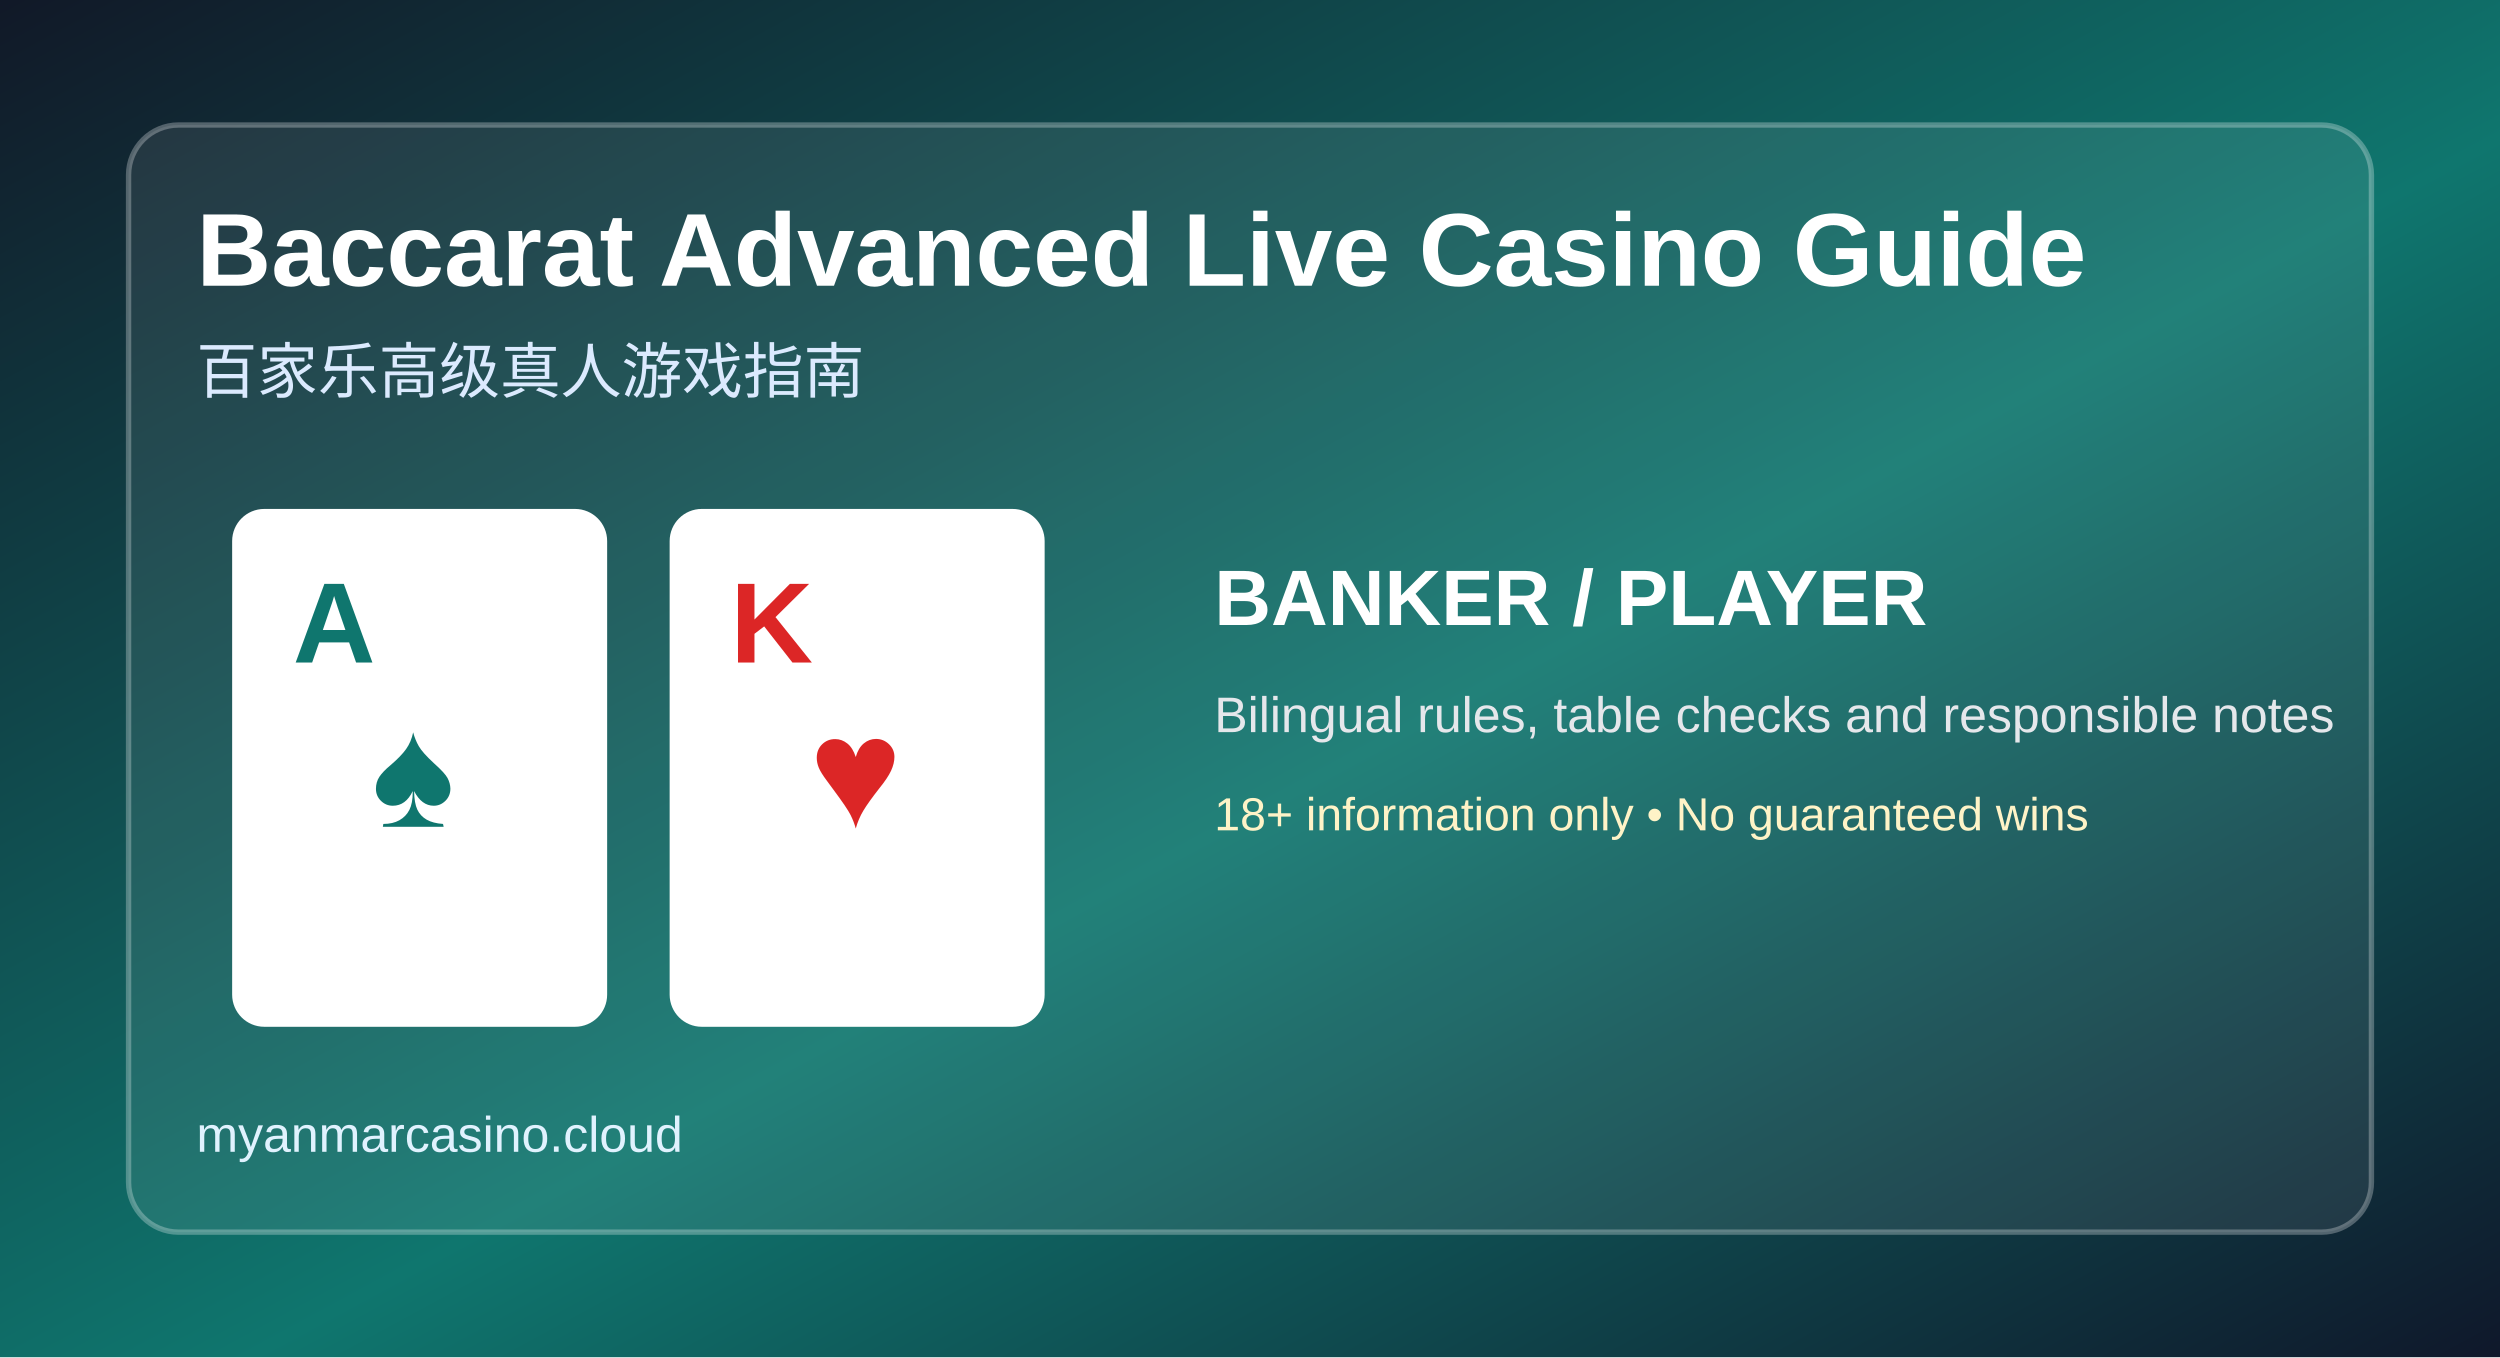
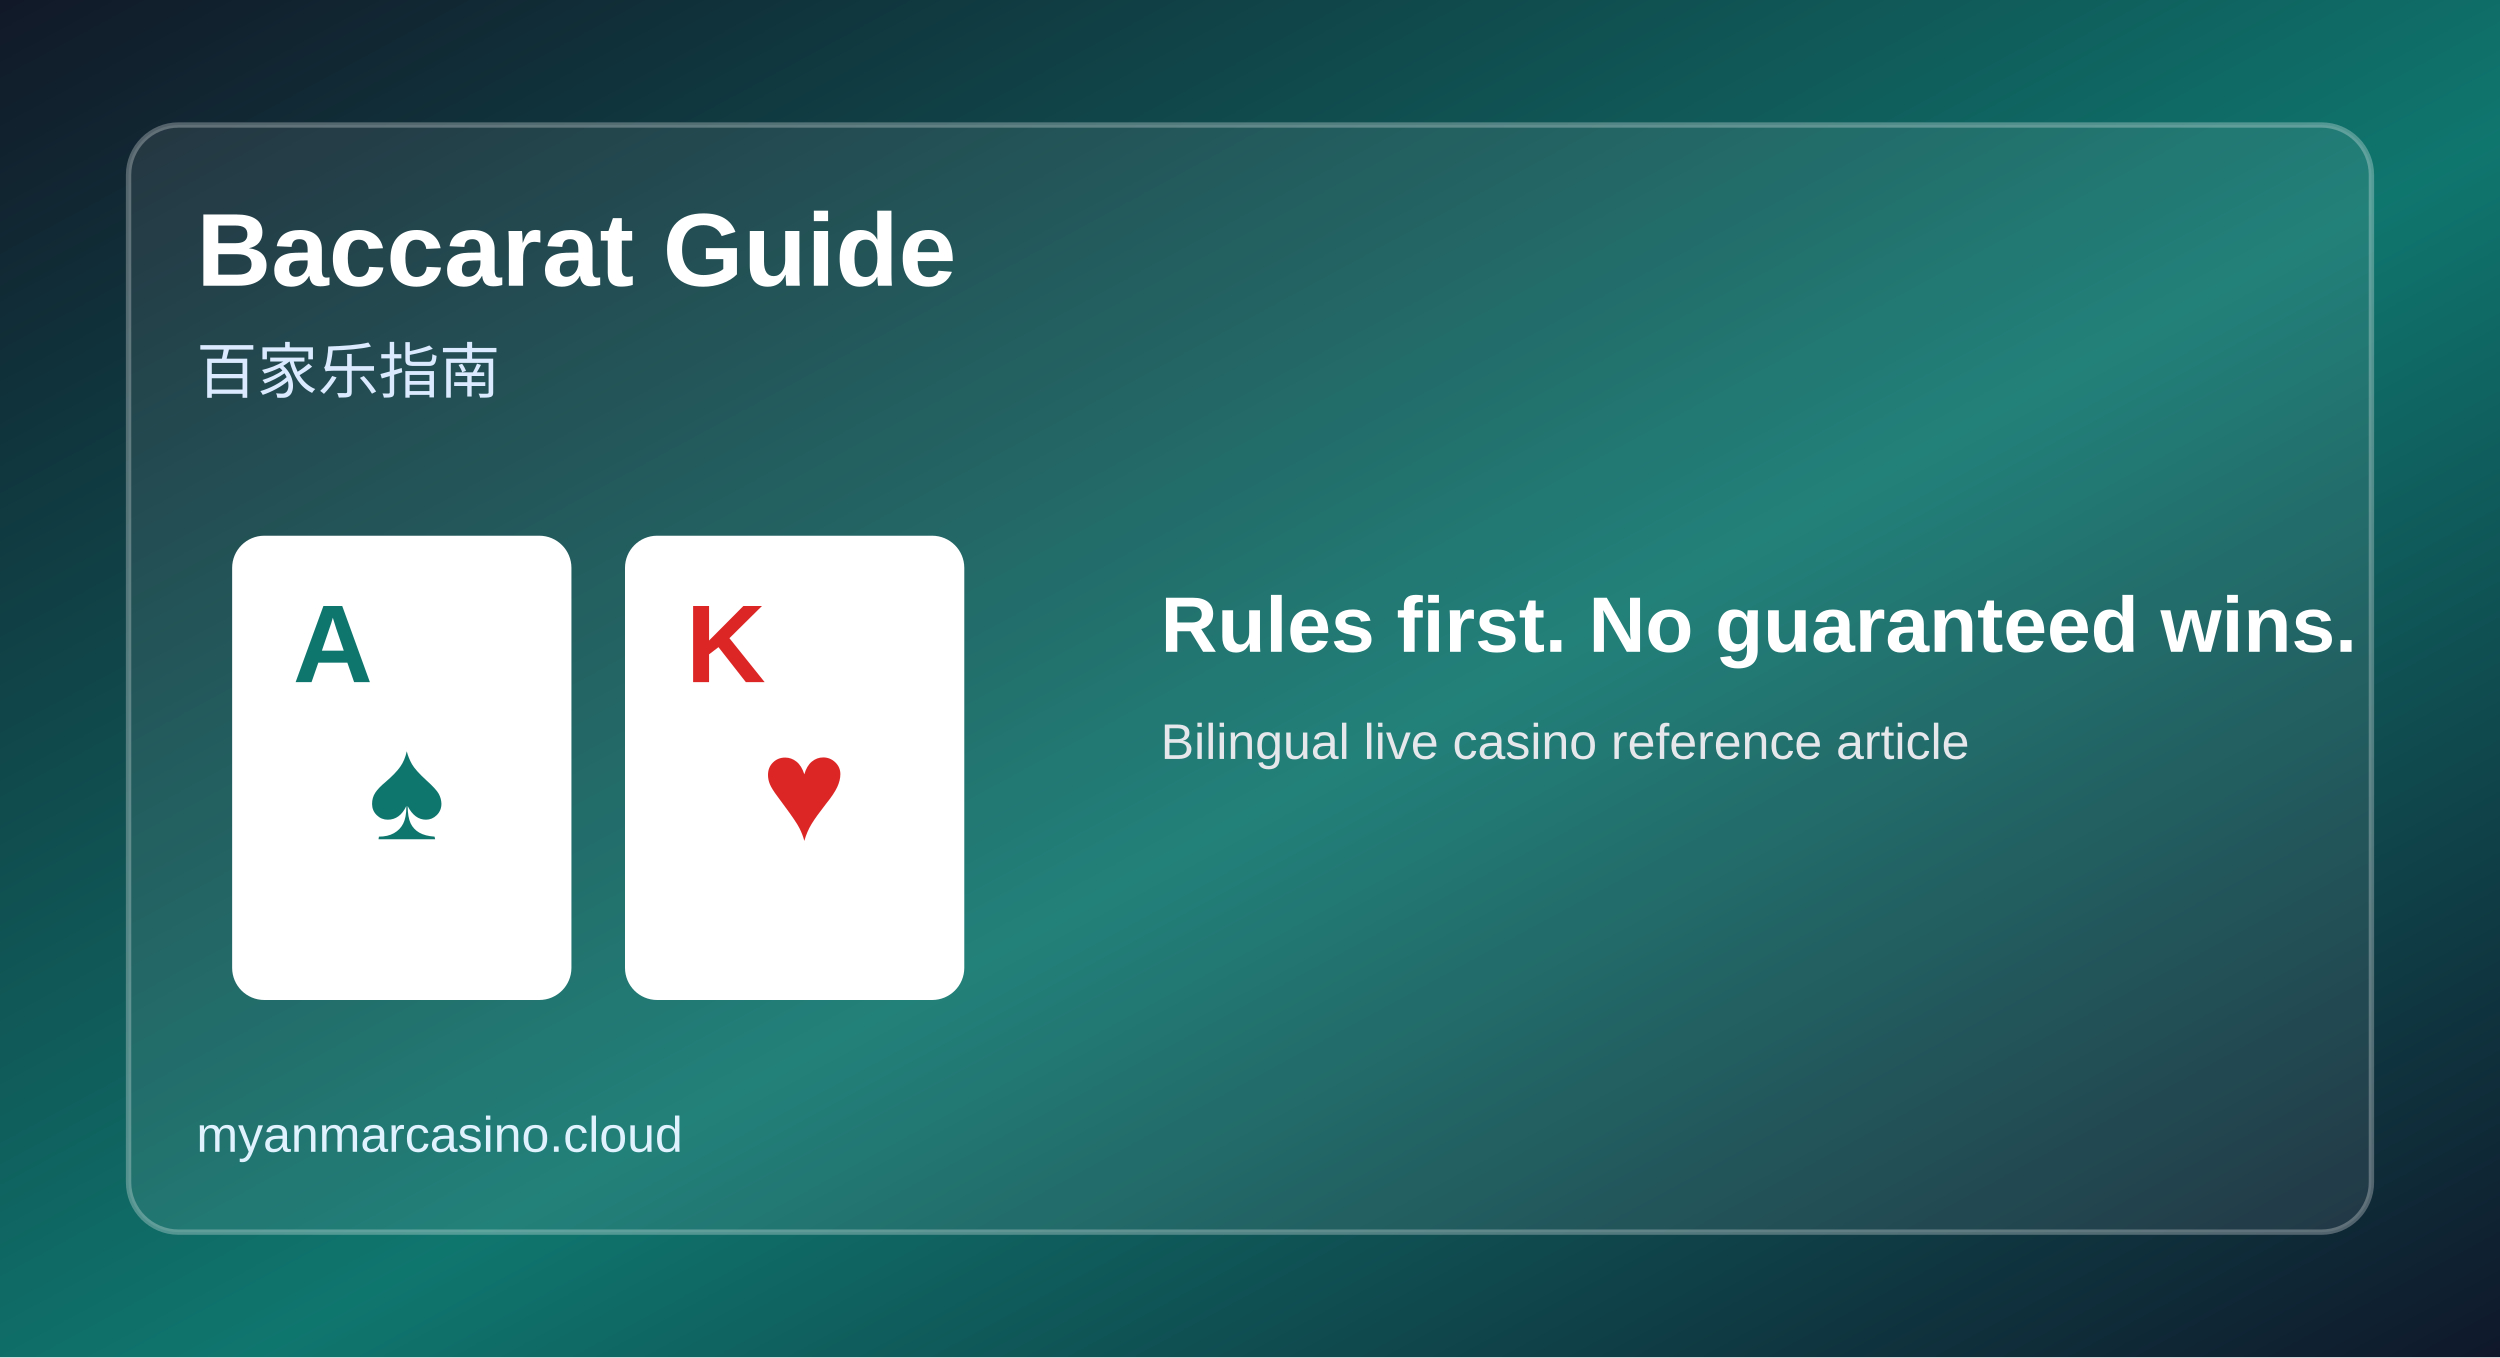
- <svg xmlns="http://www.w3.org/2000/svg" width="1400" height="760" viewBox="0 0 1400 760" role="img" aria-label="Baccarat Advanced Live Casino Guide">
+ <svg xmlns="http://www.w3.org/2000/svg" width="1400" height="760" viewBox="0 0 1400 760">
  <defs>
    <linearGradient id="bg" x1="0" x2="1" y1="0" y2="1">
      <stop offset="0" stop-color="#111827" />
      <stop offset="0.55" stop-color="#0f766e" />
      <stop offset="1" stop-color="#0f172a" />
    </linearGradient>
  </defs>
  <rect width="1400" height="760" fill="url(#bg)" />
  <rect x="72" y="70" width="1256" height="620" rx="28" fill="rgba(255,255,255,0.08)" stroke="rgba(255,255,255,0.28)" stroke-width="3" />
-   <text x="110" y="160" fill="#ffffff" font-family="Arial, Helvetica, sans-serif" font-size="58" font-weight="700">Baccarat Advanced Live Casino Guide</text>
-   <text x="110" y="220" fill="#dbeafe" font-family="Arial, Helvetica, sans-serif" font-size="34">百家乐高级真人游戏指南</text>
-   <g transform="translate(130,285)">
-     <rect x="0" y="0" width="210" height="290" rx="18" fill="#ffffff" />
-     <text x="34" y="86" fill="#0f766e" font-family="Arial, Helvetica, sans-serif" font-size="64" font-weight="700">A</text>
-     <text x="78" y="178" fill="#0f766e" font-family="Arial, Helvetica, sans-serif" font-size="88" font-weight="700">♠</text>
+   <text x="110" y="160" fill="#ffffff" font-family="Arial, Helvetica, sans-serif" font-size="58" font-weight="700">Baccarat Guide</text>
+   <text x="110" y="220" fill="#dbeafe" font-family="Arial, Helvetica, sans-serif" font-size="34">百家乐指南</text>
+   <g transform="translate(130,300)">
+     <rect x="0" y="0" width="190" height="260" rx="18" fill="#ffffff" />
+     <text x="34" y="82" fill="#0f766e" font-family="Arial, Helvetica, sans-serif" font-size="62" font-weight="700">A</text>
+     <text x="76" y="170" fill="#0f766e" font-family="Arial, Helvetica, sans-serif" font-size="82" font-weight="700">♠</text>
  </g>
-   <g transform="translate(375,285)">
-     <rect x="0" y="0" width="210" height="290" rx="18" fill="#ffffff" />
-     <text x="34" y="86" fill="#dc2626" font-family="Arial, Helvetica, sans-serif" font-size="64" font-weight="700">K</text>
-     <text x="78" y="178" fill="#dc2626" font-family="Arial, Helvetica, sans-serif" font-size="88" font-weight="700">♥</text>
+   <g transform="translate(350,300)">
+     <rect x="0" y="0" width="190" height="260" rx="18" fill="#ffffff" />
+     <text x="34" y="82" fill="#dc2626" font-family="Arial, Helvetica, sans-serif" font-size="62" font-weight="700">K</text>
+     <text x="76" y="170" fill="#dc2626" font-family="Arial, Helvetica, sans-serif" font-size="82" font-weight="700">♥</text>
  </g>
-   <text x="680" y="350" fill="#ffffff" font-family="Arial, Helvetica, sans-serif" font-size="44" font-weight="700">BANKER / PLAYER</text>
-   <text x="680" y="410" fill="#e5e7eb" font-family="Arial, Helvetica, sans-serif" font-size="28">Bilingual rules, table checks and responsible notes</text>
-   <text x="680" y="465" fill="#fef3c7" font-family="Arial, Helvetica, sans-serif" font-size="26">18+ information only • No guaranteed wins</text>
+   <text x="650" y="365" fill="#ffffff" font-family="Arial, Helvetica, sans-serif" font-size="44" font-weight="700">Rules first. No guaranteed wins.</text>
+   <text x="650" y="425" fill="#e5e7eb" font-family="Arial, Helvetica, sans-serif" font-size="28">Bilingual live casino reference article</text>
  <text x="110" y="645" fill="#e0f2fe" font-family="Arial, Helvetica, sans-serif" font-size="28">myanmarcasino.cloud</text>
</svg>
